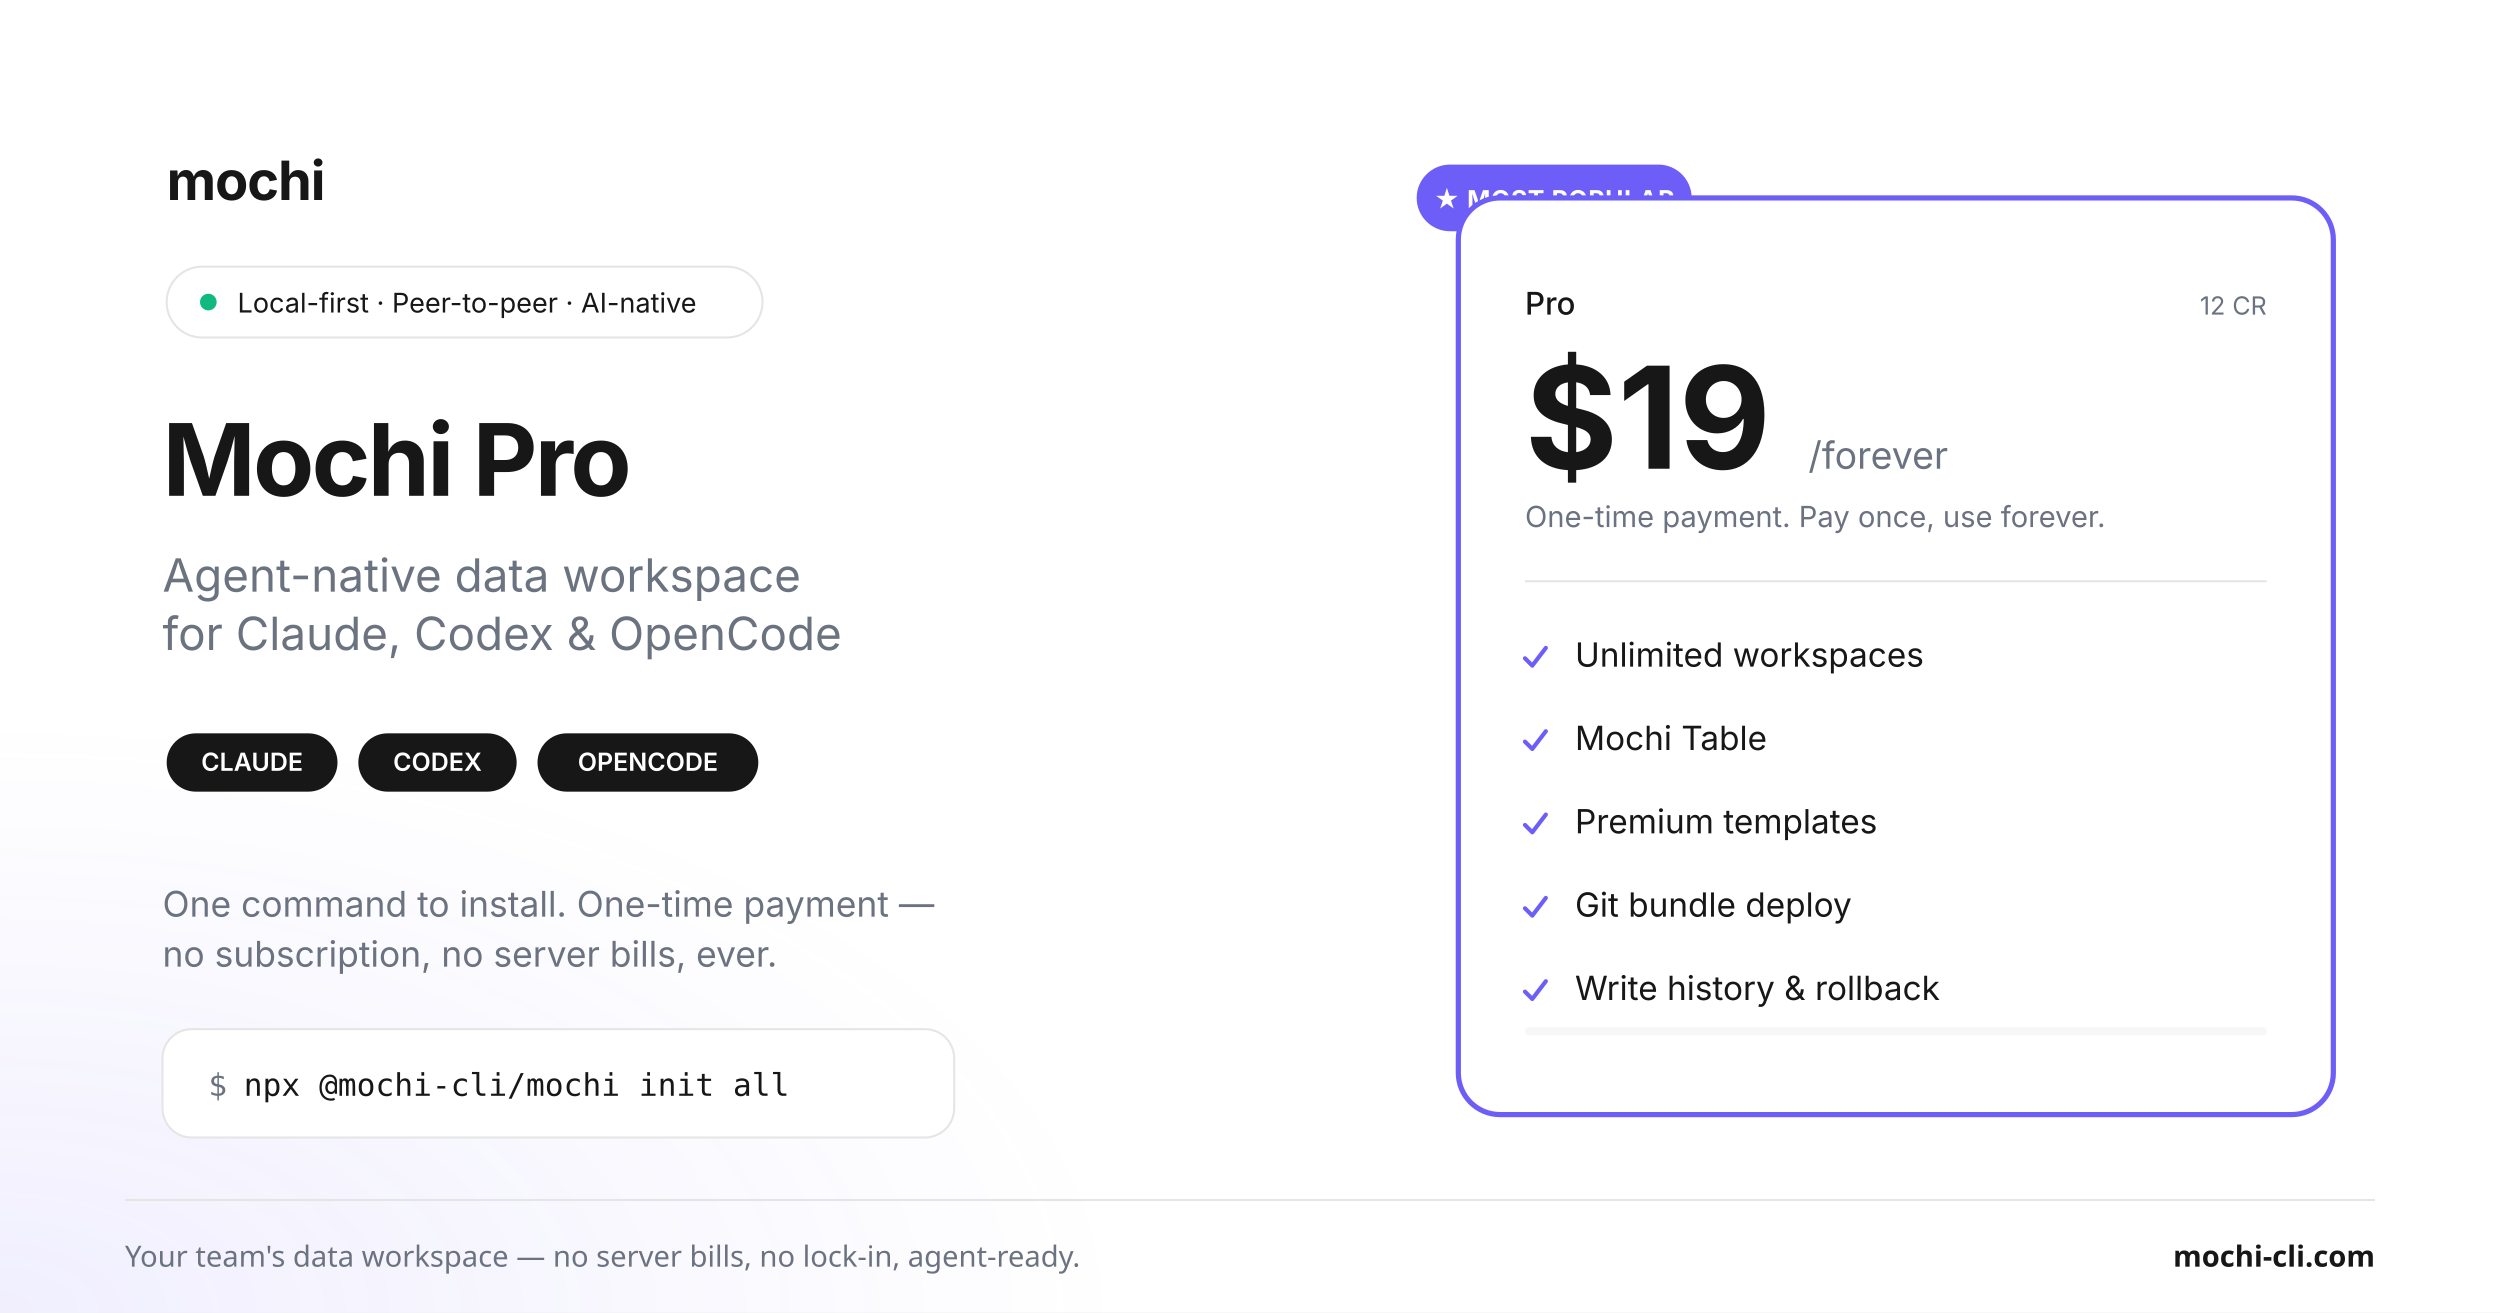
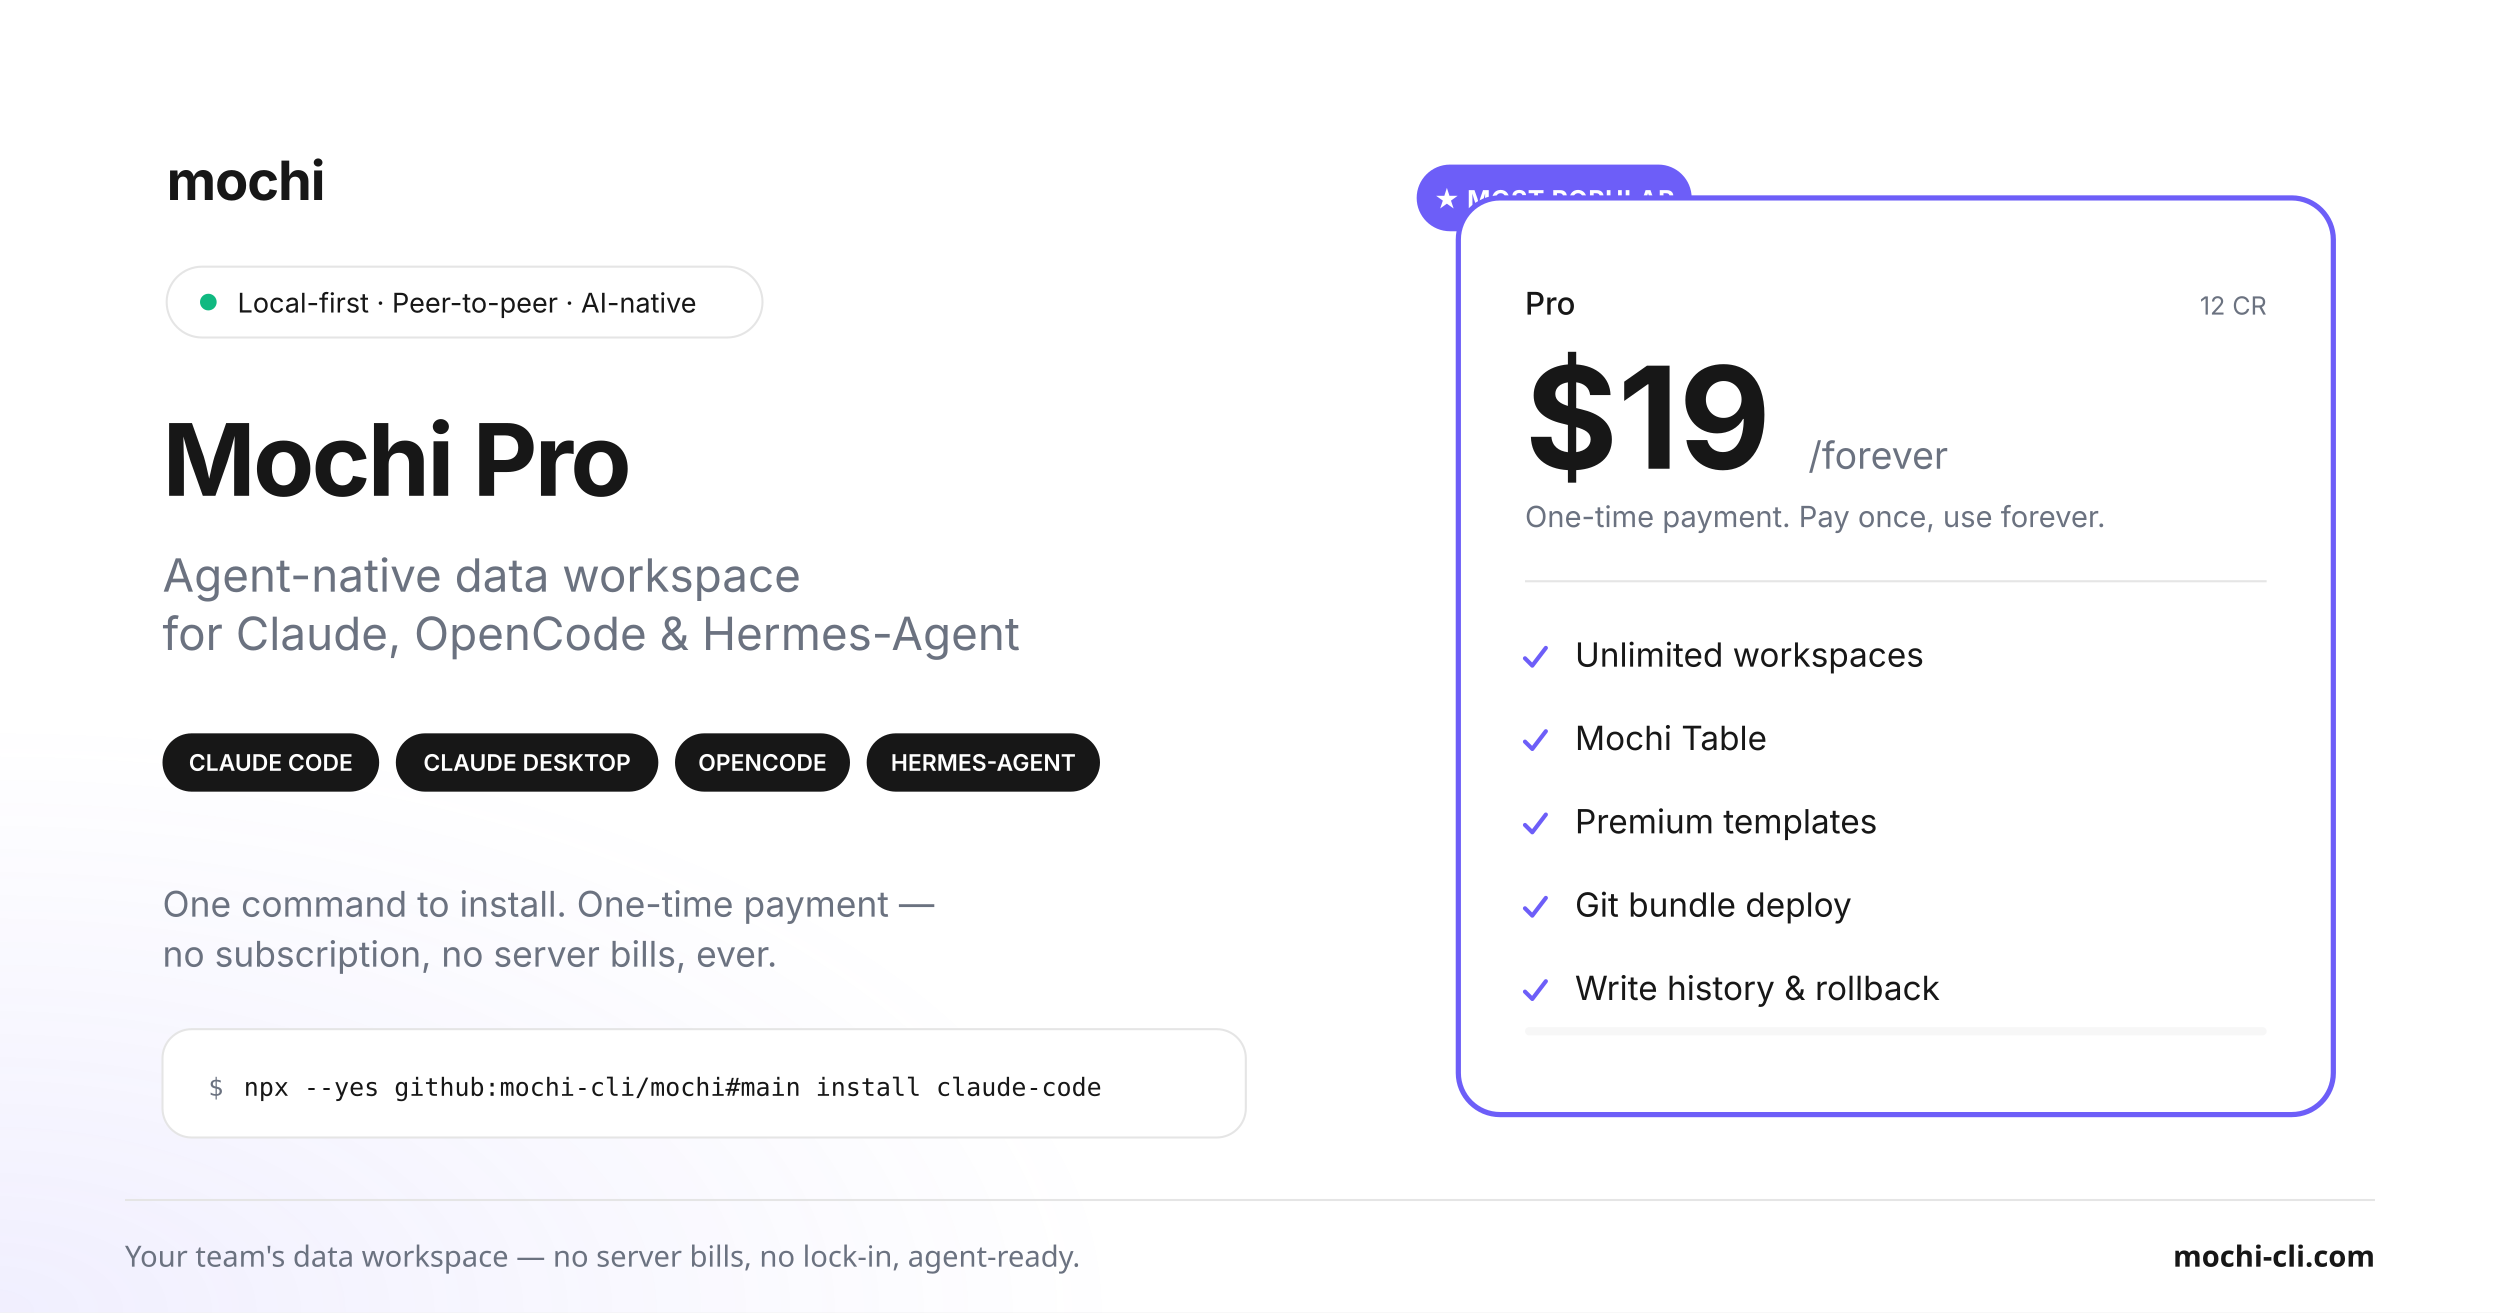
<svg xmlns="http://www.w3.org/2000/svg" viewBox="0 0 1200 630" role="img" width="1200" height="630">
  <defs>
    <radialGradient id="glow2" cx="0%" cy="100%" r="75%">
      <stop offset="0%" stop-color="#6d5ef8" stop-opacity="0.10" />
      <stop offset="60%" stop-color="#6d5ef8" stop-opacity="0" />
    </radialGradient>
  </defs>
  <rect width="1200" height="630" fill="#ffffff" />
  <rect width="1200" height="630" fill="url(#glow2)" />
  <g font-family="ui-sans-serif, -apple-system, 'Segoe UI', sans-serif">
    <text x="80" y="96" font-size="26" font-weight="700" letter-spacing="-0.5" fill="#171717">mochi</text>
    <rect x="80" y="128" width="286" height="34" rx="17" fill="#ffffff" stroke="#e5e5e5" />
    <circle cx="100" cy="145" r="4" fill="#10b981" />
    <text x="114" y="150" font-size="13" fill="#171717">Local-first · Peer-to-peer · AI-native</text>
    <text x="78" y="238" font-size="48" font-weight="700" letter-spacing="-1.3" fill="#171717">Mochi Pro</text>
    <text x="78" y="284" font-size="22" fill="#6b7280">Agent-native data workspace</text>
-     <text x="78" y="312" font-size="22" fill="#6b7280">for Claude, Codex &amp; OpenCode</text>
-     <g font-family="ui-sans-serif, -apple-system, sans-serif" font-size="12" font-weight="600" fill="#ffffff">
-       <rect x="80" y="352" width="82" height="28" rx="14" fill="#171717" />
-       <text x="121" y="370" text-anchor="middle">CLAUDE</text>
-       <rect x="172" y="352" width="76" height="28" rx="14" fill="#171717" />
-       <text x="210" y="370" text-anchor="middle">CODEX</text>
-       <rect x="258" y="352" width="106" height="28" rx="14" fill="#171717" />
-       <text x="311" y="370" text-anchor="middle">OPENCODE</text>
+     <text x="78" y="312" font-size="22" fill="#6b7280">for Claude, OpenCode &amp; Hermes-Agent</text>
+     <g font-family="ui-sans-serif, -apple-system, sans-serif" font-size="11" font-weight="600" fill="#ffffff">
+       <rect x="78" y="352" width="104" height="28" rx="14" fill="#171717" />
+       <text x="130" y="370" text-anchor="middle">CLAUDE CODE</text>
+       <rect x="190" y="352" width="126" height="28" rx="14" fill="#171717" />
+       <text x="253" y="370" text-anchor="middle">CLAUDE DESKTOP</text>
+       <rect x="324" y="352" width="84" height="28" rx="14" fill="#171717" />
+       <text x="366" y="370" text-anchor="middle">OPENCODE</text>
+       <rect x="416" y="352" width="112" height="28" rx="14" fill="#171717" />
+       <text x="472" y="370" text-anchor="middle">HERMES-AGENT</text>
    </g>
    <text x="78" y="440" font-size="17" fill="#6b7280">One command to install. One-time payment —</text>
    <text x="78" y="464" font-size="17" fill="#6b7280">no subscription, no server bills, ever.</text>
-     <rect x="78" y="494" width="380" height="52" rx="14" fill="#ffffff" stroke="#e5e5e5" />
-     <text x="100" y="526" font-family="ui-monospace, 'SF Mono', monospace" font-size="15" fill="#6b7280">$</text>
-     <text x="117" y="526" font-family="ui-monospace, 'SF Mono', monospace" font-size="15" fill="#171717">npx @mochi-cli/mochi init all</text>
+     <rect x="78" y="494" width="520" height="52" rx="14" fill="#ffffff" stroke="#e5e5e5" />
+     <text x="100" y="526" font-family="ui-monospace, 'SF Mono', monospace" font-size="12" fill="#6b7280">$</text>
+     <text x="117" y="526" font-family="ui-monospace, 'SF Mono', monospace" font-size="12" fill="#171717">npx --yes github:mochi-cli/mochi#main install claude-code</text>
  </g>
  <g transform="translate(700,95)">
    <rect x="-20" y="-16" width="132" height="32" rx="16" fill="#6d5ef8" />
    <text x="46" y="5" text-anchor="middle" font-family="ui-sans-serif, -apple-system, sans-serif" font-size="12" font-weight="700" fill="#ffffff" letter-spacing="0.3">★ MOST POPULAR</text>
    <rect x="0" y="0" width="420" height="440" rx="20" fill="#ffffff" stroke="#6d5ef8" stroke-width="2.5" />
    <text x="32" y="56" font-family="ui-sans-serif, -apple-system, sans-serif" font-size="15" font-weight="500" fill="#171717">Pro</text>
    <text x="388" y="56" text-anchor="end" font-family="ui-sans-serif, -apple-system, sans-serif" font-size="12" fill="#6b7280">12 CR</text>
    <text x="32" y="130" font-family="ui-sans-serif, -apple-system, sans-serif" font-size="68" font-weight="700" fill="#171717">$19</text>
    <text x="168" y="130" font-family="ui-sans-serif, -apple-system, sans-serif" font-size="18" fill="#6b7280">/forever</text>
    <text x="32" y="158" font-family="ui-sans-serif, -apple-system, sans-serif" font-size="14" fill="#6b7280">One-time payment. Pay once, use forever.</text>
    <line x1="32" y1="184" x2="388" y2="184" stroke="#e5e5e5" />
    <g font-family="ui-sans-serif, -apple-system, sans-serif" font-size="16" fill="#171717">
      <g transform="translate(32,216)">
        <path d="M0 5l3.5 3.5L10 0" stroke="#6d5ef8" stroke-width="2" fill="none" stroke-linecap="round" stroke-linejoin="round" />
        <text x="24" y="9">Unlimited workspaces</text>
      </g>
      <g transform="translate(32,256)">
        <path d="M0 5l3.5 3.5L10 0" stroke="#6d5ef8" stroke-width="2" fill="none" stroke-linecap="round" stroke-linejoin="round" />
        <text x="24" y="9">Mochi Table</text>
      </g>
      <g transform="translate(32,296)">
        <path d="M0 5l3.5 3.5L10 0" stroke="#6d5ef8" stroke-width="2" fill="none" stroke-linecap="round" stroke-linejoin="round" />
        <text x="24" y="9">Premium templates</text>
      </g>
      <g transform="translate(32,336)">
        <path d="M0 5l3.5 3.5L10 0" stroke="#6d5ef8" stroke-width="2" fill="none" stroke-linecap="round" stroke-linejoin="round" />
        <text x="24" y="9">Git bundle deploy</text>
      </g>
      <g transform="translate(32,376)">
        <path d="M0 5l3.5 3.5L10 0" stroke="#6d5ef8" stroke-width="2" fill="none" stroke-linecap="round" stroke-linejoin="round" />
        <text x="24" y="9">Write history &amp; rollback</text>
      </g>
    </g>
    <rect x="32" y="398" width="356" height="4" rx="2" fill="#f7f7f7" />
  </g>
  <line x1="60" y1="576" x2="1140" y2="576" stroke="#e5e5e5" />
  <text x="60" y="608" font-family="ui-sans-serif, sans-serif" font-size="14" fill="#6b7280">Your team's data workspace — no server bills, no lock-in, agent-ready.</text>
  <text x="1140" y="608" text-anchor="end" font-family="ui-sans-serif, sans-serif" font-size="14" font-weight="600" fill="#171717">mochi-cli.com</text>
</svg>
